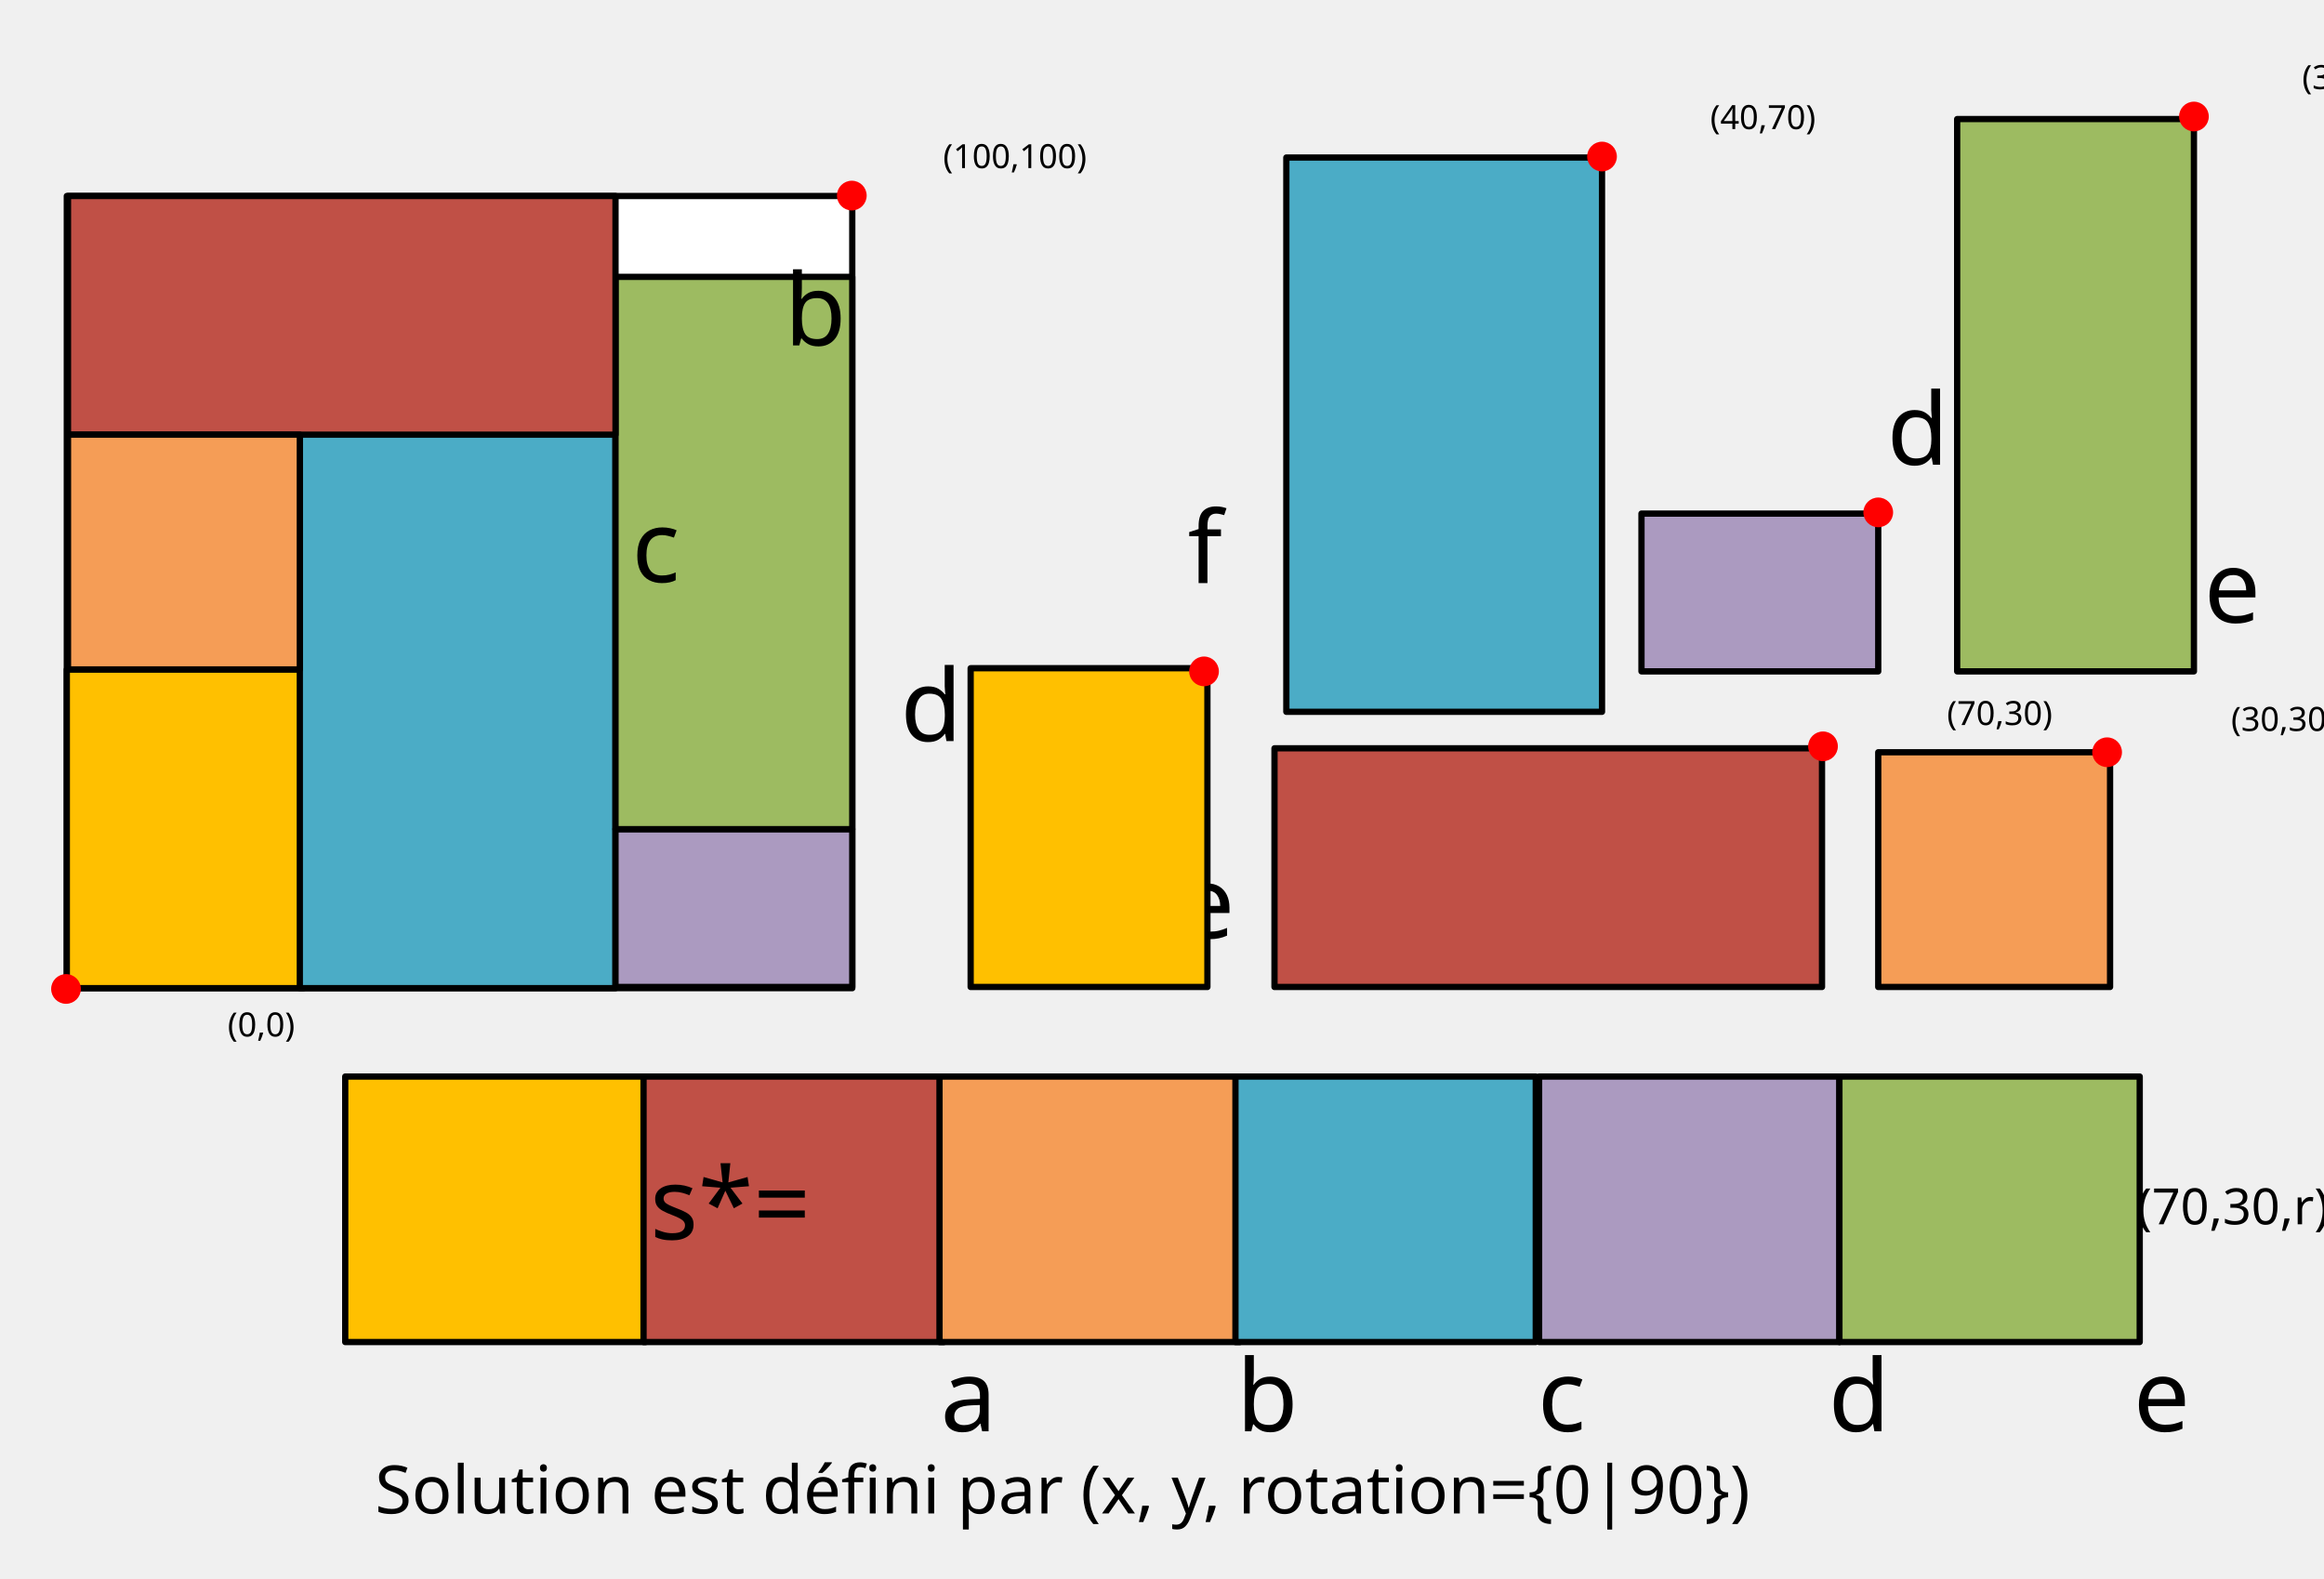
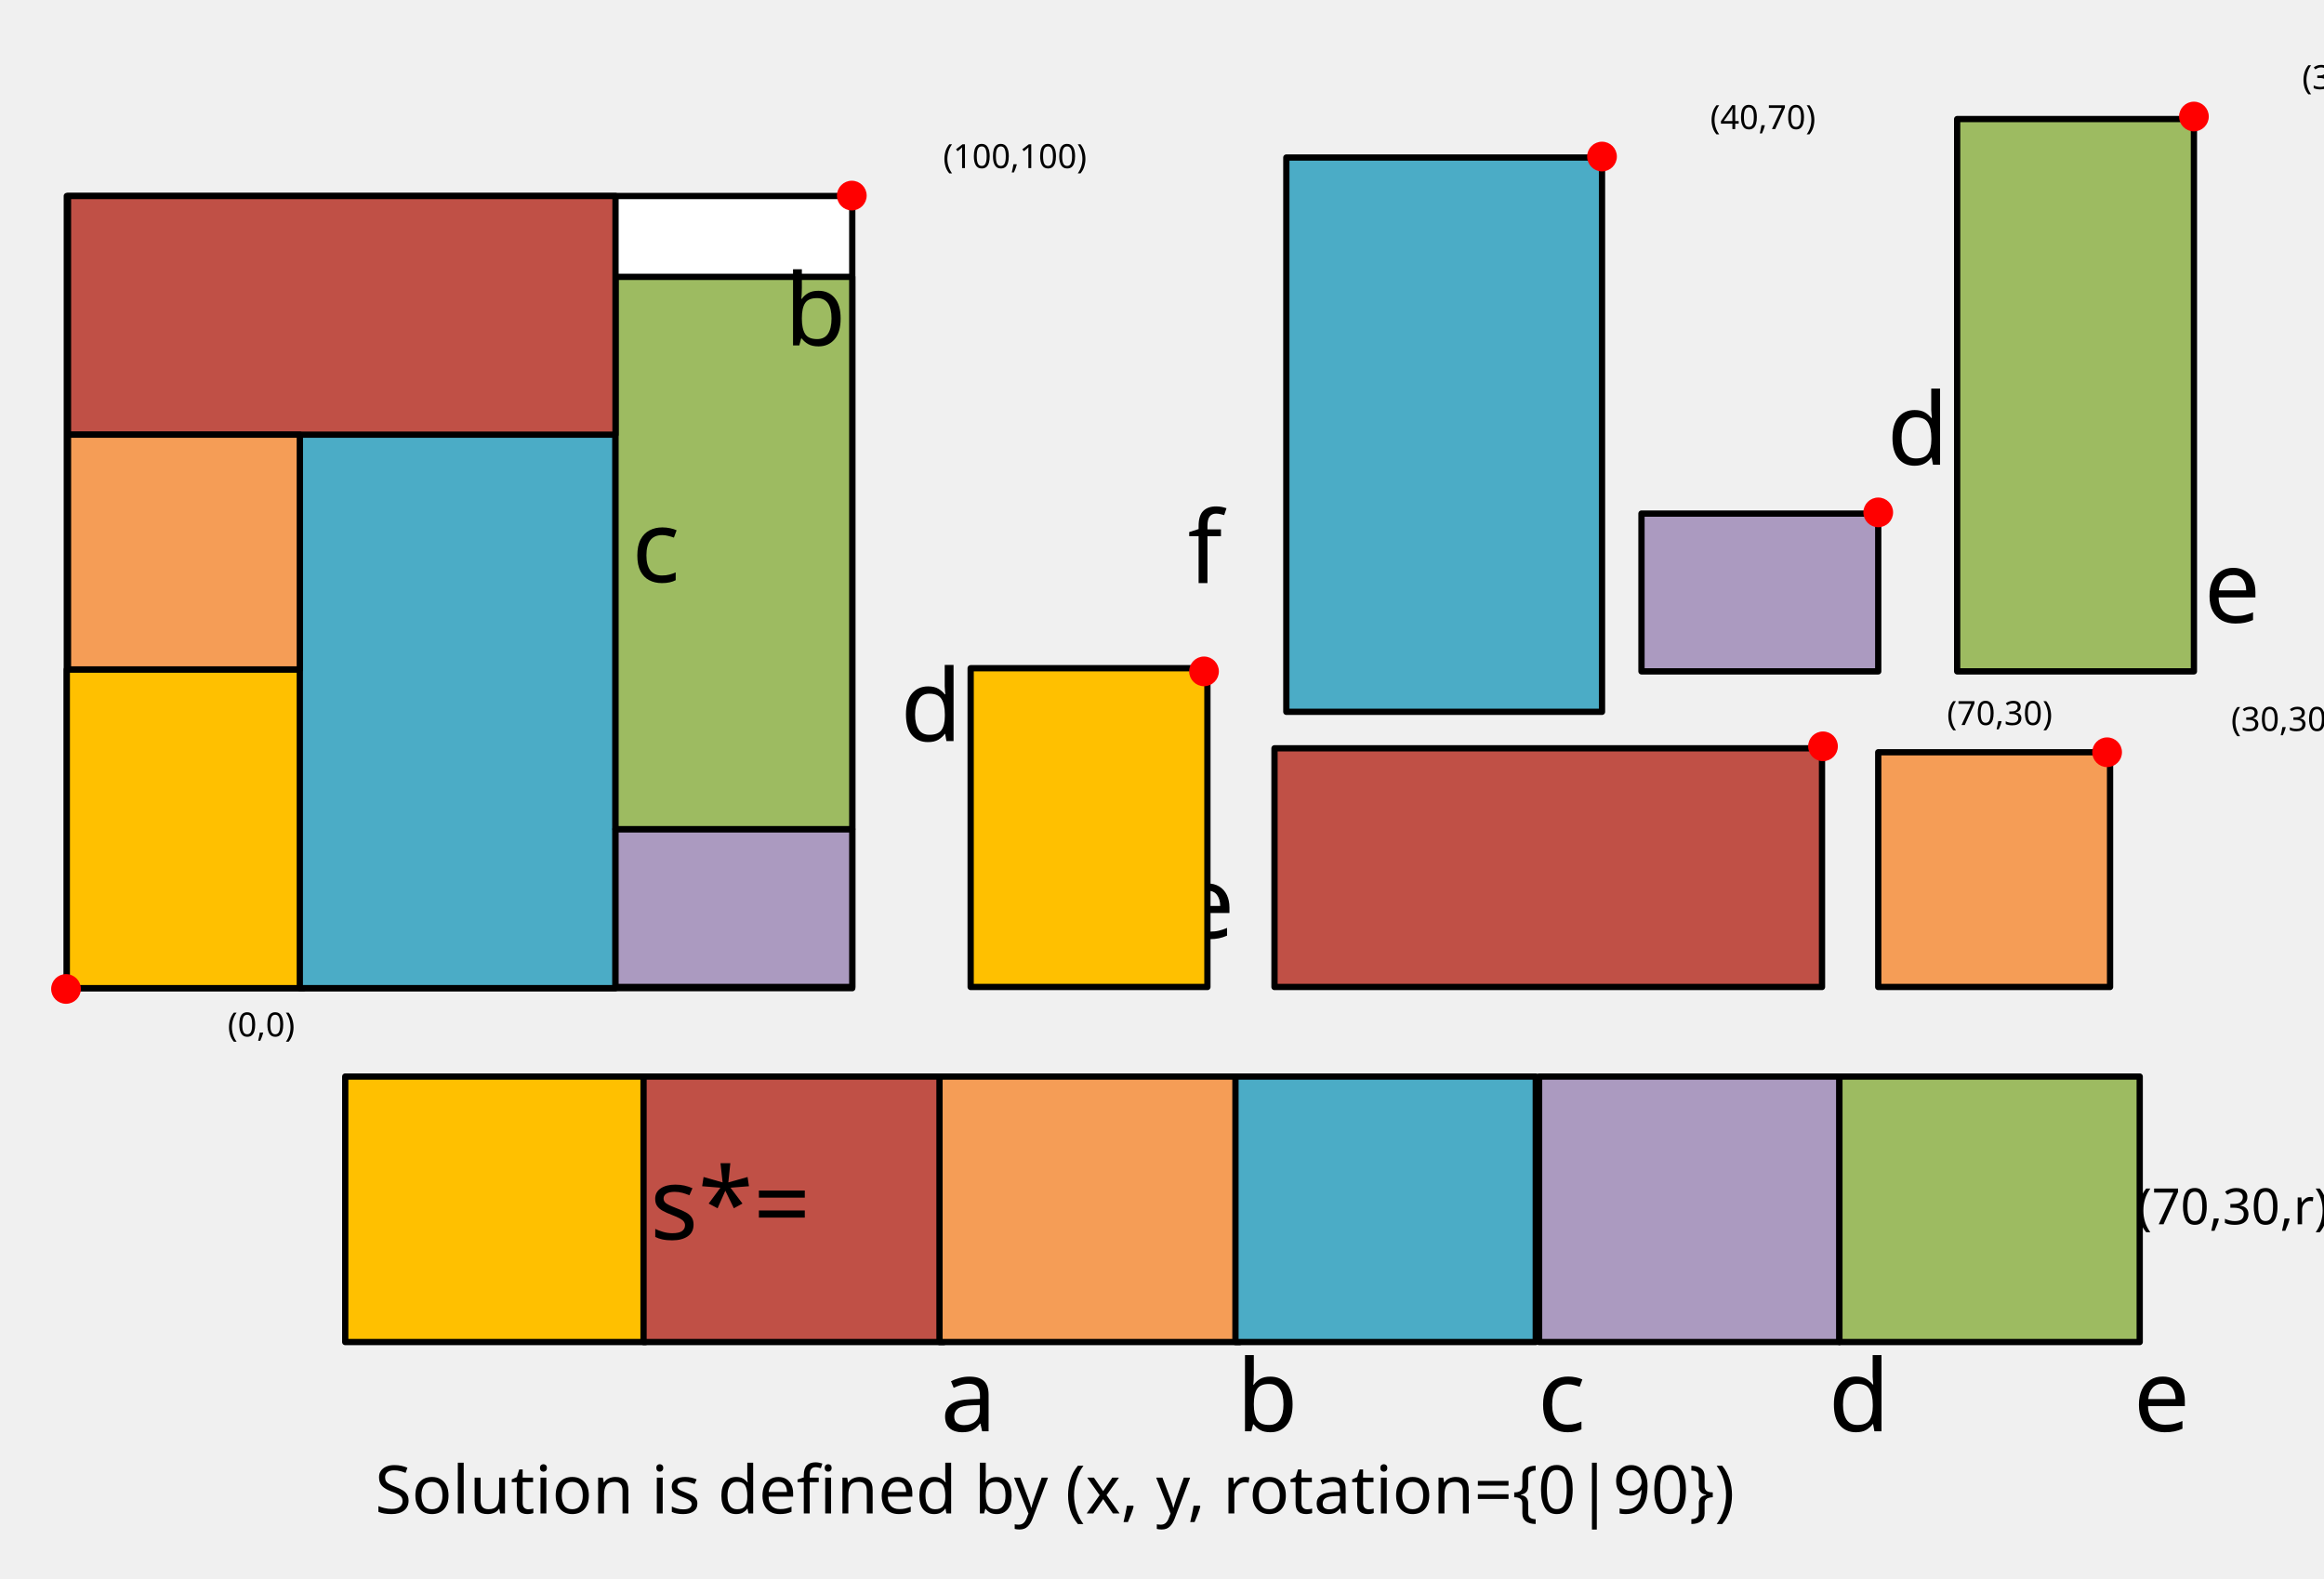
<svg xmlns="http://www.w3.org/2000/svg" xmlns:ns1="http://schemas.microsoft.com/visio/2003/SVGExtensions/" width="11.593in" height="7.876in" viewBox="0 0 834.723 567.043" xml:space="preserve" color-interpolation-filters="sRGB" class="st15">
  <ns1:documentProperties ns1:langID="1036" ns1:metric="true" ns1:viewMarkup="false">
    <ns1:userDefs>
      <ns1:ud ns1:nameU="msvNoAutoConnect" ns1:val="VT0(1):26" />
    </ns1:userDefs>
  </ns1:documentProperties>
  <style type="text/css">
	
		.st1 {fill:#ffffff;stroke:#000000;stroke-linecap:round;stroke-linejoin:round;stroke-width:2.25}
		.st2 {fill:#ffc000;stroke:#000000;stroke-linecap:round;stroke-linejoin:round;stroke-width:2.25}
		.st3 {fill:#000000;font-family:Calibri;font-size:3em}
		.st4 {fill:#4bacc6;stroke:#000000;stroke-linecap:round;stroke-linejoin:round;stroke-width:2.25}
		.st5 {fill:#ab9ac0;stroke:#000000;stroke-linecap:round;stroke-linejoin:round;stroke-width:2.25}
		.st6 {fill:#9dbb61;stroke:#000000;stroke-linecap:round;stroke-linejoin:round;stroke-width:2.25}
		.st7 {fill:#c05046;stroke:#000000;stroke-linecap:round;stroke-linejoin:round;stroke-width:2.25}
		.st8 {fill:#f59d56;stroke:#000000;stroke-linecap:round;stroke-linejoin:round;stroke-width:2.25}
		.st9 {fill:none;stroke:none;stroke-linecap:round;stroke-linejoin:round;stroke-width:0.75}
		.st10 {fill:#000000;font-family:Calibri;font-size:1em}
		.st11 {fill:#ff0000;stroke:#ff0000;stroke-linecap:round;stroke-linejoin:round;stroke-width:0.75}
		.st12 {fill:#000000;font-family:Calibri;font-size:1.5em}
		.st13 {fill:none;stroke:none;stroke-linecap:round;stroke-linejoin:round;stroke-width:2.25}
		.st14 {fill:#000000;font-family:Calibri;font-size:2em}
		.st15 {fill:none;fill-rule:evenodd;font-size:12px;overflow:visible;stroke-linecap:square;stroke-miterlimit:3}
	
	</style>
  <g ns1:mID="0" ns1:index="1" ns1:groupContext="foregroundPage">
    <ns1:pageProperties ns1:drawingScale="0.0393701" ns1:pageScale="0.0393701" ns1:drawingUnits="24" ns1:shadowOffsetX="8.50394" ns1:shadowOffsetY="-8.50394" />
    <g id="shape1-1" ns1:mID="1" ns1:groupContext="shape" transform="translate(23.9941,-212.054)">
      <rect x="0" y="282.444" width="282.118" height="284.598" class="st1" />
    </g>
    <g id="shape2-3" ns1:mID="2" ns1:groupContext="shape" transform="translate(23.9941,-212.054)">
      <ns1:textBlock ns1:margins="rect(4,4,4,4)" ns1:tabSpace="42.5197" />
      <ns1:textRect cx="42.52" cy="509.783" width="85.04" height="114.52" />
      <rect x="0" y="452.523" width="85.039" height="114.52" class="st2" />
      <text x="33.9" y="520.58" class="st3" ns1:langID="1036">
        <ns1:paragraph ns1:horizAlign="1" />
        <ns1:tabList />a</text>
    </g>
    <g id="shape3-6" ns1:mID="3" ns1:groupContext="shape" transform="translate(107.687,-212.054)">
      <ns1:textBlock ns1:margins="rect(4,4,4,4)" ns1:tabSpace="42.5197" />
      <ns1:textRect cx="56.693" cy="467.476" width="113.39" height="199.134" />
      <rect x="0" y="367.909" width="113.386" height="199.134" class="st4" />
      <text x="47.24" y="478.28" class="st3" ns1:langID="1036">
        <ns1:paragraph ns1:horizAlign="1" />
        <ns1:tabList />d</text>
    </g>
    <g id="shape7-9" ns1:mID="7" ns1:groupContext="shape" transform="translate(221.073,-212.479)">
      <ns1:textBlock ns1:margins="rect(4,4,4,4)" ns1:tabSpace="42.5197" />
      <ns1:textRect cx="42.52" cy="538.696" width="85.04" height="56.693" />
      <rect x="0" y="510.35" width="85.039" height="56.693" class="st5" />
      <text x="33.56" y="549.5" class="st3" ns1:langID="1036">
        <ns1:paragraph ns1:horizAlign="1" />
        <ns1:tabList />e</text>
    </g>
    <g id="shape9-12" ns1:mID="9" ns1:groupContext="shape" transform="translate(221.073,-269.172)">
      <ns1:textBlock ns1:margins="rect(4,4,4,4)" ns1:tabSpace="42.5197" />
      <ns1:textRect cx="42.52" cy="467.83" width="85.04" height="198.425" />
      <rect x="0" y="368.618" width="85.039" height="198.425" class="st6" />
      <text x="37.03" y="478.63" class="st3" ns1:langID="1036">
        <ns1:paragraph ns1:horizAlign="1" />
        <ns1:tabList />f</text>
    </g>
    <g id="shape10-15" ns1:mID="10" ns1:groupContext="shape" transform="translate(24.4193,-410.904)">
      <ns1:textBlock ns1:margins="rect(4,4,4,4)" ns1:tabSpace="42.5197" />
      <ns1:textRect cx="98.327" cy="524.169" width="196.66" height="85.748" />
      <rect x="0" y="481.295" width="196.654" height="85.748" class="st7" />
      <text x="88.87" y="534.97" class="st3" ns1:langID="1036">
        <ns1:paragraph ns1:horizAlign="1" />
        <ns1:tabList />b</text>
    </g>
    <g id="shape11-18" ns1:mID="11" ns1:groupContext="shape" transform="translate(24.4193,-326.573)">
      <ns1:textBlock ns1:margins="rect(4,4,4,4)" ns1:tabSpace="42.5197" />
      <ns1:textRect cx="41.634" cy="524.877" width="83.27" height="84.331" />
      <rect x="0" y="482.712" width="83.268" height="84.331" class="st8" />
      <text x="34.02" y="535.68" class="st3" ns1:langID="1036">
        <ns1:paragraph ns1:horizAlign="1" />
        <ns1:tabList />c</text>
    </g>
    <g id="shape18-21" ns1:mID="18" ns1:groupContext="shape" transform="translate(21.2303,-188.306)">
      <ns1:textBlock ns1:margins="rect(4,4,4,4)" ns1:tabSpace="42.5197" />
      <ns1:textRect cx="15.591" cy="557.043" width="31.19" height="20" />
      <rect x="0" y="547.043" width="31.181" height="20" class="st9" />
      <text x="4.37" y="560.64" class="st10" ns1:langID="1036">
        <ns1:paragraph ns1:horizAlign="1" />
        <ns1:tabList />(0,0)</text>
    </g>
    <g id="shape19-24" ns1:mID="19" ns1:groupContext="shape" transform="translate(18.75,-206.81)">
      <ellipse cx="4.961" cy="562.082" rx="4.961" ry="4.961" class="st11" />
    </g>
    <g id="shape34-26" ns1:mID="34" ns1:groupContext="shape" transform="translate(123.998,-84.9198)">
      <ns1:textBlock ns1:margins="rect(4,4,4,4)" ns1:tabSpace="42.5197" />
      <ns1:textRect cx="53.932" cy="519.35" width="107.87" height="95.386" />
      <rect x="0" y="471.657" width="107.865" height="95.386" class="st2" />
      <text x="31.72" y="524.75" class="st12" ns1:langID="1036">
        <ns1:paragraph ns1:horizAlign="1" />
        <ns1:tabList />(0,0,r)</text>
    </g>
    <g id="shape35-29" ns1:mID="35" ns1:groupContext="shape" transform="translate(123.998,-42.4001)">
      <ns1:textBlock ns1:margins="rect(4,4,4,4)" ns1:tabSpace="42.5197" />
      <ns1:textRect cx="53.932" cy="545.783" width="107.87" height="42.52" />
      <rect x="0" y="524.523" width="107.865" height="42.52" class="st13" />
      <text x="45.31" y="556.58" class="st3" ns1:langID="1036">
        <ns1:paragraph ns1:horizAlign="1" />
        <ns1:tabList />a</text>
    </g>
    <g id="shape36-32" ns1:mID="36" ns1:groupContext="shape" transform="translate(231.144,-84.9198)">
      <ns1:textBlock ns1:margins="rect(4,4,4,4)" ns1:tabSpace="42.5197" />
      <ns1:textRect cx="53.932" cy="519.35" width="107.87" height="95.386" />
      <rect x="0" y="471.657" width="107.865" height="95.386" class="st7" />
      <text x="27.16" y="524.75" class="st12" ns1:langID="1036">
        <ns1:paragraph ns1:horizAlign="1" />
        <ns1:tabList />(0,70,r)</text>
    </g>
    <g id="shape37-35" ns1:mID="37" ns1:groupContext="shape" transform="translate(231.144,-42.4001)">
      <ns1:textBlock ns1:margins="rect(4,4,4,4)" ns1:tabSpace="42.5197" />
      <ns1:textRect cx="53.932" cy="545.783" width="107.87" height="42.52" />
      <rect x="0" y="524.523" width="107.865" height="42.52" class="st13" />
      <text x="44.48" y="556.58" class="st3" ns1:langID="1036">
        <ns1:paragraph ns1:horizAlign="1" />
        <ns1:tabList />b</text>
    </g>
    <g id="shape38-38" ns1:mID="38" ns1:groupContext="shape" transform="translate(337.443,-84.9198)">
      <ns1:textBlock ns1:margins="rect(4,4,4,4)" ns1:tabSpace="42.5197" />
      <ns1:textRect cx="53.932" cy="519.35" width="107.87" height="95.386" />
      <rect x="0" y="471.657" width="107.865" height="95.386" class="st8" />
      <text x="27.16" y="524.75" class="st12" ns1:langID="1036">
        <ns1:paragraph ns1:horizAlign="1" />
        <ns1:tabList />(0,40,r)</text>
    </g>
    <g id="shape39-41" ns1:mID="39" ns1:groupContext="shape" transform="translate(337.443,-42.4001)">
      <ns1:textBlock ns1:margins="rect(4,4,4,4)" ns1:tabSpace="42.5197" />
      <ns1:textRect cx="53.932" cy="545.783" width="107.87" height="42.52" />
      <rect x="0" y="524.523" width="107.865" height="42.52" class="st13" />
      <text x="46.32" y="556.58" class="st3" ns1:langID="1036">
        <ns1:paragraph ns1:horizAlign="1" />
        <ns1:tabList />c</text>
    </g>
    <g id="shape40-44" ns1:mID="40" ns1:groupContext="shape" transform="translate(443.743,-84.9198)">
      <ns1:textBlock ns1:margins="rect(4,4,4,4)" ns1:tabSpace="42.5197" />
      <ns1:textRect cx="53.932" cy="519.35" width="107.87" height="95.386" />
      <rect x="0" y="471.657" width="107.865" height="95.386" class="st4" />
      <text x="27.16" y="524.75" class="st12" ns1:langID="1036">
        <ns1:paragraph ns1:horizAlign="1" />
        <ns1:tabList />(30,0,r)</text>
    </g>
    <g id="shape41-47" ns1:mID="41" ns1:groupContext="shape" transform="translate(443.743,-42.4001)">
      <ns1:textBlock ns1:margins="rect(4,4,4,4)" ns1:tabSpace="42.5197" />
      <ns1:textRect cx="53.932" cy="545.783" width="107.87" height="42.52" />
      <rect x="0" y="524.523" width="107.865" height="42.52" class="st13" />
      <text x="44.48" y="556.58" class="st3" ns1:langID="1036">
        <ns1:paragraph ns1:horizAlign="1" />
        <ns1:tabList />d</text>
    </g>
    <g id="shape42-50" ns1:mID="42" ns1:groupContext="shape" transform="translate(552.802,-84.9198)">
      <ns1:textBlock ns1:margins="rect(4,4,4,4)" ns1:tabSpace="42.5197" />
      <ns1:textRect cx="53.932" cy="519.35" width="107.87" height="95.386" />
      <rect x="0" y="471.657" width="107.865" height="95.386" class="st5" />
      <text x="27.16" y="524.75" class="st12" ns1:langID="1036">
        <ns1:paragraph ns1:horizAlign="1" />
        <ns1:tabList />(70,0,r)</text>
    </g>
    <g id="shape43-53" ns1:mID="43" ns1:groupContext="shape" transform="translate(552.802,-42.4001)">
      <ns1:textBlock ns1:margins="rect(4,4,4,4)" ns1:tabSpace="42.5197" />
      <ns1:textRect cx="53.932" cy="545.783" width="107.87" height="42.52" />
      <rect x="0" y="524.523" width="107.865" height="42.52" class="st13" />
      <text x="44.98" y="556.58" class="st3" ns1:langID="1036">
        <ns1:paragraph ns1:horizAlign="1" />
        <ns1:tabList />e</text>
    </g>
    <g id="shape44-56" ns1:mID="44" ns1:groupContext="shape" transform="translate(660.667,-84.9198)">
      <ns1:textBlock ns1:margins="rect(4,4,4,4)" ns1:tabSpace="42.5197" />
      <ns1:textRect cx="53.932" cy="519.35" width="107.87" height="95.386" />
      <rect x="0" y="471.657" width="107.865" height="95.386" class="st6" />
      <text x="22.6" y="524.75" class="st12" ns1:langID="1036">
        <ns1:paragraph ns1:horizAlign="1" />
        <ns1:tabList />(70,30,r)</text>
    </g>
    <g id="shape45-59" ns1:mID="45" ns1:groupContext="shape" transform="translate(660.667,-42.4001)">
      <ns1:textBlock ns1:margins="rect(4,4,4,4)" ns1:tabSpace="42.5197" />
      <ns1:textRect cx="53.932" cy="545.783" width="107.87" height="42.52" />
      <rect x="0" y="524.523" width="107.865" height="42.52" class="st13" />
      <text x="48.44" y="556.58" class="st3" ns1:langID="1036">
        <ns1:paragraph ns1:horizAlign="1" />
        <ns1:tabList />f</text>
    </g>
    <g id="shape46-62" ns1:mID="46" ns1:groupContext="shape" transform="translate(36.0381,-111.353)">
      <ns1:textBlock ns1:margins="rect(4,4,4,4)" ns1:tabSpace="42.5197" />
      <ns1:textRect cx="53.932" cy="545.783" width="107.87" height="42.52" />
      <rect x="0" y="524.523" width="107.865" height="42.52" class="st13" />
      <text x="28.96" y="556.58" class="st3" ns1:langID="1036">
        <ns1:paragraph ns1:horizAlign="1" />
        <ns1:tabList />s*=</text>
    </g>
    <g id="shape81-65" ns1:mID="81" ns1:groupContext="shape" transform="translate(348.632,-212.479)">
      <ns1:textBlock ns1:margins="rect(4,4,4,4)" ns1:tabSpace="42.5197" />
      <ns1:textRect cx="42.52" cy="509.783" width="85.04" height="114.52" />
      <rect x="0" y="452.523" width="85.039" height="114.52" class="st2" />
      <text x="33.9" y="520.58" class="st3" ns1:langID="1036">
        <ns1:paragraph ns1:horizAlign="1" />
        <ns1:tabList />a</text>
    </g>
    <g id="shape16-68" ns1:mID="16" ns1:groupContext="shape" transform="translate(409.778,-327.124)">
      <ns1:textBlock ns1:margins="rect(4,4,4,4)" ns1:tabSpace="42.5197" />
      <ns1:textRect cx="28.346" cy="557.043" width="56.7" height="20" />
      <rect x="0" y="547.043" width="56.693" height="20" class="st9" />
      <text x="11.05" y="560.64" class="st10" ns1:langID="1036">
        <ns1:paragraph ns1:horizAlign="1" />
        <ns1:tabList />(30,40)</text>
    </g>
    <g id="shape17-71" ns1:mID="17" ns1:groupContext="shape" transform="translate(427.494,-320.904)">
      <ellipse cx="4.961" cy="562.082" rx="4.961" ry="4.961" class="st11" />
    </g>
    <g id="shape82-73" ns1:mID="82" ns1:groupContext="shape" transform="translate(457.766,-212.479)">
      <ns1:textBlock ns1:margins="rect(4,4,4,4)" ns1:tabSpace="42.5197" />
      <ns1:textRect cx="98.327" cy="524.169" width="196.66" height="85.748" />
      <rect x="0" y="481.295" width="196.654" height="85.748" class="st7" />
      <text x="88.87" y="534.97" class="st3" ns1:langID="1036">
        <ns1:paragraph ns1:horizAlign="1" />
        <ns1:tabList />b</text>
    </g>
    <g id="shape83-76" ns1:mID="83" ns1:groupContext="shape" transform="translate(632.096,-300.195)">
      <ns1:textBlock ns1:margins="rect(4,4,4,4)" ns1:tabSpace="42.5197" />
      <ns1:textRect cx="28.346" cy="557.043" width="56.7" height="20" />
      <rect x="0" y="547.043" width="56.693" height="20" class="st9" />
      <text x="11.05" y="560.64" class="st10" ns1:langID="1036">
        <ns1:paragraph ns1:horizAlign="1" />
        <ns1:tabList />(70,30)</text>
    </g>
    <g id="shape84-79" ns1:mID="84" ns1:groupContext="shape" transform="translate(649.813,-293.975)">
      <ellipse cx="4.961" cy="562.082" rx="4.961" ry="4.961" class="st11" />
    </g>
    <g id="shape86-81" ns1:mID="86" ns1:groupContext="shape" transform="translate(674.616,-212.479)">
      <ns1:textBlock ns1:margins="rect(4,4,4,4)" ns1:tabSpace="42.5197" />
      <ns1:textRect cx="41.634" cy="524.877" width="83.27" height="84.331" />
      <rect x="0" y="482.712" width="83.268" height="84.331" class="st8" />
      <text x="34.02" y="535.68" class="st3" ns1:langID="1036">
        <ns1:paragraph ns1:horizAlign="1" />
        <ns1:tabList />c</text>
    </g>
    <g id="shape87-84" ns1:mID="87" ns1:groupContext="shape" transform="translate(734.144,-298.069)">
      <ns1:textBlock ns1:margins="rect(4,4,4,4)" ns1:tabSpace="42.5197" />
      <ns1:textRect cx="28.346" cy="557.043" width="56.7" height="20" />
      <rect x="0" y="547.043" width="56.693" height="20" class="st9" />
      <text x="11.05" y="560.64" class="st10" ns1:langID="1036">
        <ns1:paragraph ns1:horizAlign="1" />
        <ns1:tabList />(30,30)</text>
    </g>
    <g id="shape88-87" ns1:mID="88" ns1:groupContext="shape" transform="translate(751.86,-291.849)">
      <ellipse cx="4.961" cy="562.082" rx="4.961" ry="4.961" class="st11" />
    </g>
    <g id="shape90-89" ns1:mID="90" ns1:groupContext="shape" transform="translate(462.018,-311.337)">
      <ns1:textBlock ns1:margins="rect(4,4,4,4)" ns1:tabSpace="42.5197" />
      <ns1:textRect cx="56.693" cy="467.476" width="113.39" height="199.134" />
      <rect x="0" y="367.909" width="113.386" height="199.134" class="st4" />
      <text x="47.24" y="478.28" class="st3" ns1:langID="1036">
        <ns1:paragraph ns1:horizAlign="1" />
        <ns1:tabList />d</text>
    </g>
    <g id="shape92-92" ns1:mID="92" ns1:groupContext="shape" transform="translate(547.057,-514.29)">
      <ns1:textBlock ns1:margins="rect(4,4,4,4)" ns1:tabSpace="42.5197" />
      <ns1:textRect cx="28.346" cy="557.043" width="56.7" height="20" />
      <rect x="0" y="547.043" width="56.693" height="20" class="st9" />
      <text x="11.05" y="560.64" class="st10" ns1:langID="1036">
        <ns1:paragraph ns1:horizAlign="1" />
        <ns1:tabList />(40,70)</text>
    </g>
    <g id="shape93-95" ns1:mID="93" ns1:groupContext="shape" transform="translate(570.443,-505.865)">
      <ellipse cx="4.961" cy="562.082" rx="4.961" ry="4.961" class="st11" />
    </g>
    <g id="shape94-97" ns1:mID="94" ns1:groupContext="shape" transform="translate(589.577,-325.865)">
      <ns1:textBlock ns1:margins="rect(4,4,4,4)" ns1:tabSpace="42.5197" />
      <ns1:textRect cx="42.52" cy="538.696" width="85.04" height="56.693" />
      <rect x="0" y="510.35" width="85.039" height="56.693" class="st5" />
      <text x="33.56" y="549.5" class="st3" ns1:langID="1036">
        <ns1:paragraph ns1:horizAlign="1" />
        <ns1:tabList />e</text>
    </g>
    <g id="shape95-100" ns1:mID="95" ns1:groupContext="shape" transform="translate(646.27,-386.447)">
      <ns1:textBlock ns1:margins="rect(4,4,4,4)" ns1:tabSpace="42.5197" />
      <ns1:textRect cx="28.346" cy="557.043" width="56.7" height="20" />
      <rect x="0" y="547.043" width="56.693" height="20" class="st9" />
      <text x="11.05" y="560.64" class="st10" ns1:langID="1036">
        <ns1:paragraph ns1:horizAlign="1" />
        <ns1:tabList />(30,20)</text>
    </g>
    <g id="shape96-103" ns1:mID="96" ns1:groupContext="shape" transform="translate(669.656,-378.022)">
      <ellipse cx="4.961" cy="562.082" rx="4.961" ry="4.961" class="st11" />
    </g>
    <g id="shape98-105" ns1:mID="98" ns1:groupContext="shape" transform="translate(702.963,-325.865)">
      <ns1:textBlock ns1:margins="rect(4,4,4,4)" ns1:tabSpace="42.5197" />
      <ns1:textRect cx="42.52" cy="467.83" width="85.04" height="198.425" />
      <rect x="0" y="368.618" width="85.039" height="198.425" class="st6" />
      <text x="37.03" y="478.63" class="st3" ns1:langID="1036">
        <ns1:paragraph ns1:horizAlign="1" />
        <ns1:tabList />f</text>
    </g>
    <g id="shape99-108" ns1:mID="99" ns1:groupContext="shape" transform="translate(759.656,-528.668)">
      <ns1:textBlock ns1:margins="rect(4,4,4,4)" ns1:tabSpace="42.5197" />
      <ns1:textRect cx="28.346" cy="557.043" width="56.7" height="20" />
      <rect x="0" y="547.043" width="56.693" height="20" class="st9" />
      <text x="11.05" y="560.64" class="st10" ns1:langID="1036">
        <ns1:paragraph ns1:horizAlign="1" />
        <ns1:tabList />(30,70)</text>
    </g>
    <g id="shape100-111" ns1:mID="100" ns1:groupContext="shape" transform="translate(783.041,-520.243)">
      <ellipse cx="4.961" cy="562.082" rx="4.961" ry="4.961" class="st11" />
    </g>
    <g id="shape102-113" ns1:mID="102" ns1:groupContext="shape" transform="translate(277.603,-500.267)">
      <ns1:textBlock ns1:margins="rect(4,4,4,4)" ns1:tabSpace="42.5197" />
      <ns1:textRect cx="28.346" cy="557.043" width="56.7" height="20" />
      <rect x="0" y="547.043" width="56.693" height="20" class="st9" />
      <text x="4.96" y="560.64" class="st10" ns1:langID="1036">
        <ns1:paragraph ns1:horizAlign="1" />
        <ns1:tabList />(100,100)</text>
    </g>
    <g id="shape103-116" ns1:mID="103" ns1:groupContext="shape" transform="translate(300.989,-491.842)">
      <ellipse cx="4.961" cy="562.082" rx="4.961" ry="4.961" class="st11" />
    </g>
    <g id="shape104-118" ns1:mID="104" ns1:groupContext="shape" transform="translate(18.375,-20.5354)">
      <ns1:textBlock ns1:margins="rect(4,4,4,4)" ns1:tabSpace="42.5197" />
      <ns1:textRect cx="256.465" cy="557.043" width="512.93" height="20" />
      <rect x="0" y="547.043" width="512.929" height="20" class="st9" />
      <text x="4" y="564.24" class="st14" ns1:langID="1036">
        <ns1:paragraph />
-         <ns1:tabList />Solution est défini par (x, y, rotation={0|90})</text>
+         <ns1:tabList />Solution is defined by (x, y, rotation={0|90})</text>
    </g>
  </g>
</svg>
